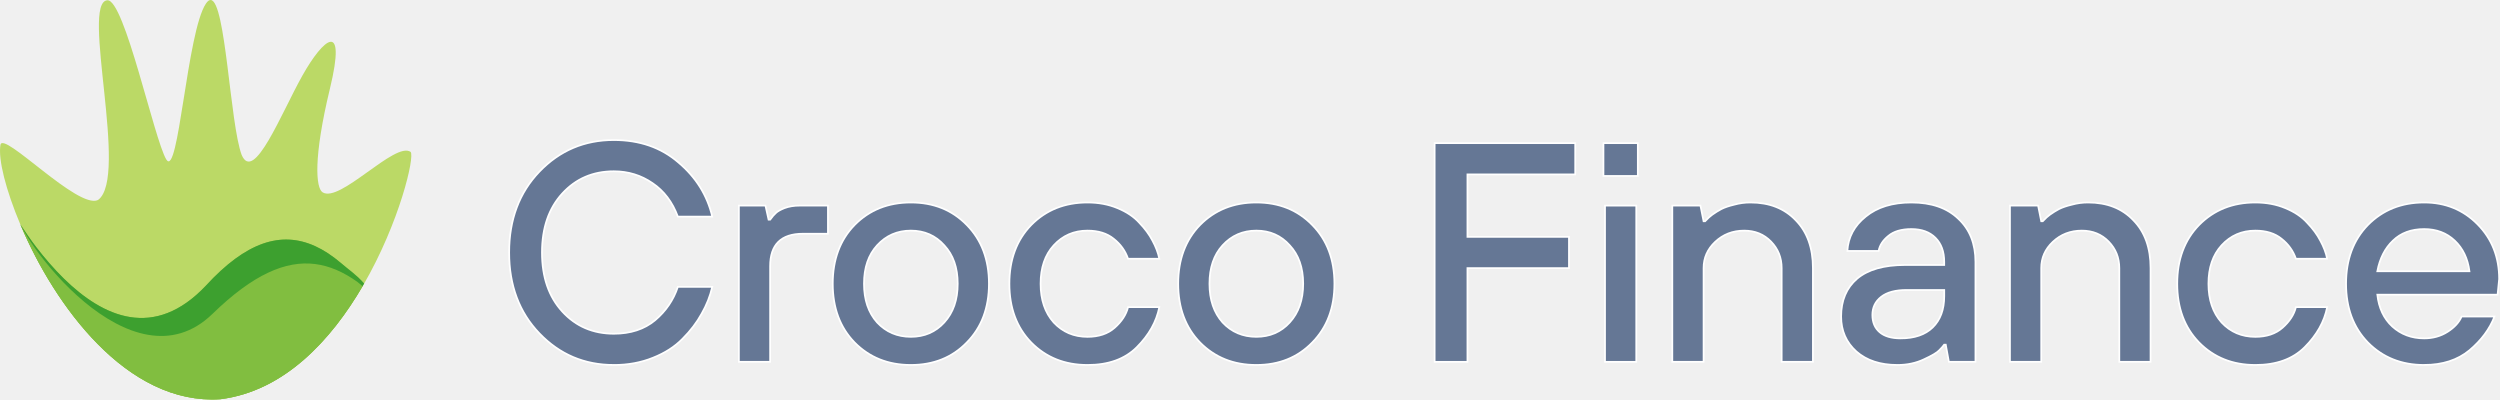
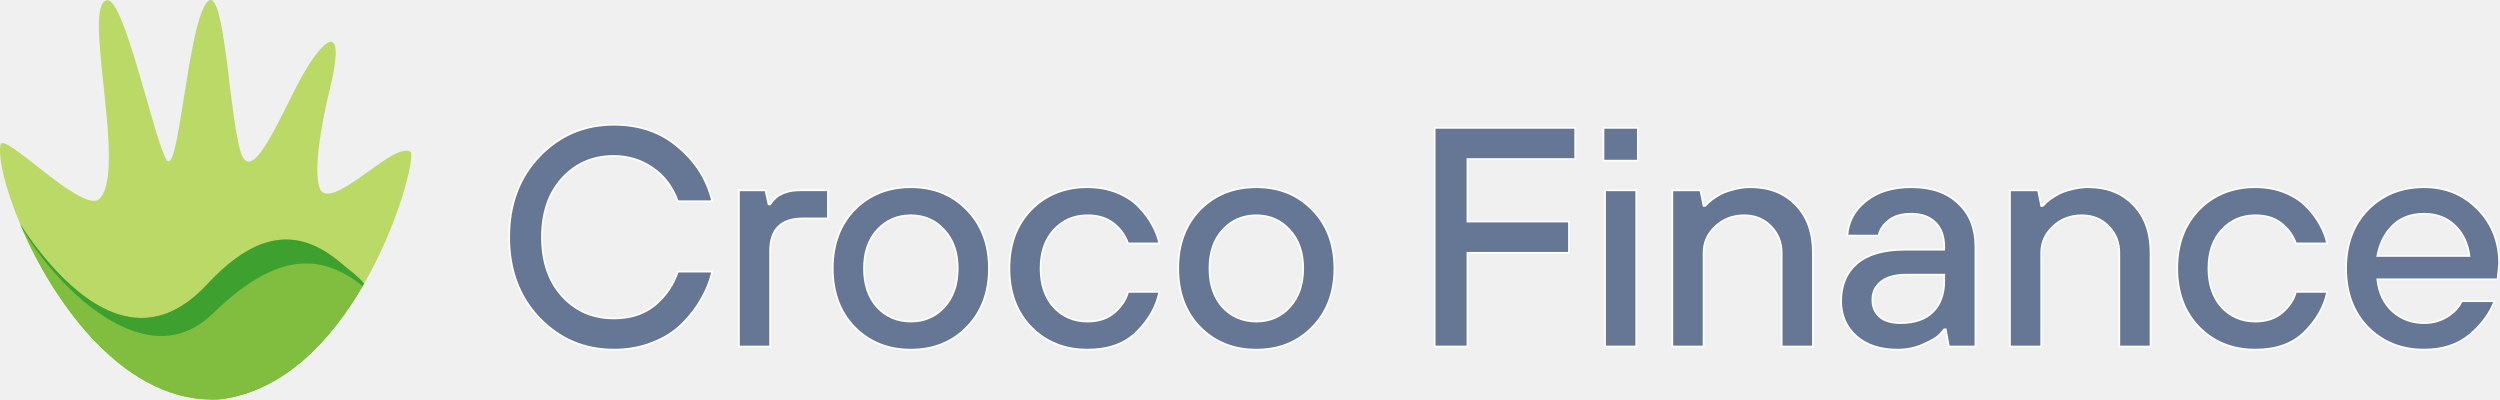
<svg xmlns="http://www.w3.org/2000/svg" width="172.911mm" height="27.63mm" viewBox="0 0 172.911 27.63" version="1.1" id="svg8">
  <defs id="defs2">
    <clipPath clipPathUnits="userSpaceOnUse" id="clipPath1720">
      <circle r="18.456" cy="-489.97" cx="36.694" id="circle1722" style="opacity:1;fill:none;fill-opacity:1;stroke:#000000;stroke-width:0.046;stroke-linecap:round;stroke-linejoin:round;stroke-miterlimit:4;stroke-dasharray:none;stroke-dashoffset:0;stroke-opacity:1" />
    </clipPath>
  </defs>
  <g id="layer1" transform="translate(-556.5962,-103.6531)">
    <text xml:space="preserve" style="font-style:normal;font-weight:normal;font-size:10.583px;line-height:1.25;font-family:sans-serif;letter-spacing:0px;word-spacing:0px;fill:#000000;fill-opacity:1;stroke:none;stroke-width:0.265" x="-75.37" y="-238.074" id="text1439">
      <tspan id="tspan1437" x="-75.37" y="-228.71" style="stroke-width:0.265" />
    </text>
    <flowRoot xml:space="preserve" id="flowRoot1547" style="font-style:normal;font-weight:normal;font-size:40px;line-height:1.25;font-family:sans-serif;letter-spacing:0px;word-spacing:0px;fill:#000000;fill-opacity:1;stroke:none" transform="scale(0.2645833)">
      <flowRegion id="flowRegion1549">
        <rect id="rect1551" width="278.15" height="84.257" x="-75.637" y="-1002.718" />
      </flowRegion>
      <flowPara id="flowPara1553" />
    </flowRoot>
    <path id="path3315" d="m 571.179,103.654 c -0.106,-0.01 -0.22,0.068 -0.343,0.253 -1.312,1.967 -1.897,12.179 -2.74,10.773 -0.843,-1.405 -2.89,-11.091 -4.075,-11.008 -1.86,0.131 1.508,12.267 -0.646,13.813 -1.373,0.678 -6.561,-4.801 -6.748,-3.817 -0.167,1.007 0.37,3.118 1.372,5.501 2.299,5.471 7.32,12.535 13.853,12.094 4.432,-0.565 7.676,-4.122 9.845,-7.847 2.544,-4.369 3.606,-8.97 3.296,-9.259 -1.07,-0.742 -4.893,3.567 -6.087,2.796 -0.462,-0.298 -0.656,-2.348 0.511,-7.175 1.167,-4.827 -0.449,-3.494 -1.906,-0.897 -1.457,2.596 -3.359,7.473 -4.202,5.483 -0.806,-2.165 -1.103,-10.609 -2.128,-10.709 z" style="fill:#bbd966;fill-opacity:1;stroke:none;stroke-width:1.255;stroke-linecap:butt;stroke-linejoin:miter;stroke-miterlimit:4;stroke-dasharray:none;stroke-opacity:1" />
    <path id="path3317" d="m 558.048,119.277 c 2.319,5.456 7.312,12.424 13.803,11.986 4.418,-0.563 7.653,-4.1 9.822,-7.813 -0.121,-0.094 -0.242,-0.216 -0.363,-0.303 -0.473,-0.336 -0.95,-0.612 -1.435,-0.82 -0.485,-0.208 -0.979,-0.348 -1.487,-0.412 -0.508,-0.064 -1.03,-0.051 -1.57,0.047 -0.541,0.098 -1.1,0.28 -1.684,0.556 -0.584,0.276 -1.192,0.644 -1.829,1.114 -0.637,0.47 -1.303,1.041 -2.004,1.723 -0.35,0.341 -0.71,0.619 -1.075,0.84 -0.366,0.221 -0.738,0.385 -1.114,0.498 -0.376,0.113 -0.756,0.176 -1.137,0.193 -0.382,0.017 -0.765,-0.01 -1.147,-0.077 -0.383,-0.066 -0.764,-0.171 -1.143,-0.309 -0.379,-0.138 -0.754,-0.309 -1.124,-0.507 -0.37,-0.198 -0.735,-0.423 -1.091,-0.669 -0.357,-0.246 -0.705,-0.513 -1.044,-0.794 -0.677,-0.564 -1.313,-1.188 -1.888,-1.823 -0.576,-0.636 -1.091,-1.284 -1.528,-1.896 -0.398,-0.558 -0.709,-1.071 -0.961,-1.533 z" style="fill:#81be40;fill-opacity:1;stroke:none;stroke-width:1.255;stroke-linecap:butt;stroke-linejoin:miter;stroke-miterlimit:4;stroke-dasharray:none;stroke-opacity:1" />
    <path id="path3319" d="m 557.998,119.17 c 0.015,0.035 0.035,0.073 0.05,0.108 2.319,5.456 7.312,12.424 13.803,11.986 4.418,-0.563 7.653,-4.1 9.822,-7.813 0.01,-0.012 0.016,-0.023 0.023,-0.035 -0.512,-0.596 -1.022,-1.149 -1.531,-1.581 -0.294,-0.249 -0.587,-0.47 -0.881,-0.663 -0.294,-0.193 -0.589,-0.357 -0.885,-0.492 -0.296,-0.135 -0.592,-0.24 -0.89,-0.316 -0.298,-0.076 -0.598,-0.122 -0.899,-0.137 -0.302,-0.015 -0.606,0 -0.912,0.047 -0.306,0.047 -0.615,0.125 -0.928,0.235 -0.312,0.11 -0.628,0.252 -0.947,0.427 -0.319,0.175 -0.641,0.382 -0.968,0.623 -0.327,0.241 -0.658,0.515 -0.994,0.823 -0.336,0.308 -0.676,0.65 -1.022,1.027 -0.446,0.472 -0.892,0.861 -1.336,1.174 -0.444,0.313 -0.885,0.55 -1.323,0.72 -0.438,0.17 -0.872,0.273 -1.302,0.317 -0.429,0.044 -0.854,0.029 -1.272,-0.036 -0.418,-0.065 -0.829,-0.181 -1.232,-0.339 -0.403,-0.158 -0.798,-0.358 -1.184,-0.592 -0.386,-0.234 -0.761,-0.501 -1.126,-0.794 -0.365,-0.293 -0.719,-0.611 -1.06,-0.946 -0.682,-0.67 -1.315,-1.408 -1.885,-2.146 -0.423,-0.548 -0.772,-1.074 -1.122,-1.595 z" style="fill:#81be40;fill-opacity:1;stroke:none;stroke-width:1.255;stroke-linecap:butt;stroke-linejoin:miter;stroke-miterlimit:4;stroke-dasharray:none;stroke-opacity:1" />
    <path id="path3321" d="m 558.048,119.277 c 0.252,0.463 0.563,0.975 0.961,1.533 0.436,0.612 0.952,1.26 1.528,1.896 0.576,0.636 1.211,1.26 1.888,1.823 0.338,0.282 0.687,0.549 1.044,0.794 0.357,0.246 0.722,0.471 1.091,0.669 0.37,0.198 0.745,0.369 1.124,0.507 0.379,0.138 0.76,0.243 1.143,0.309 0.383,0.066 0.766,0.094 1.147,0.077 0.382,-0.017 0.761,-0.08 1.137,-0.193 0.376,-0.113 0.748,-0.277 1.114,-0.498 0.366,-0.221 0.725,-0.499 1.075,-0.84 0.701,-0.681 1.367,-1.253 2.004,-1.723 0.637,-0.47 1.245,-0.839 1.829,-1.114 0.584,-0.276 1.143,-0.458 1.684,-0.556 0.541,-0.098 1.063,-0.111 1.57,-0.047 0.508,0.064 1.002,0.204 1.487,0.412 0.485,0.208 0.962,0.484 1.435,0.82 0.121,0.086 0.242,0.209 0.363,0.303 0.01,-0.012 0.105,-0.175 0.112,-0.186 -0.512,-0.596 -1.111,-0.997 -1.62,-1.429 -0.294,-0.249 -0.587,-0.47 -0.881,-0.663 -0.294,-0.193 -0.589,-0.357 -0.884,-0.492 -0.296,-0.135 -0.592,-0.24 -0.89,-0.316 -0.298,-0.076 -0.598,-0.122 -0.899,-0.137 -0.302,-0.015 -0.606,0 -0.912,0.047 -0.306,0.047 -0.616,0.125 -0.928,0.235 -0.312,0.11 -0.628,0.252 -0.947,0.427 -0.319,0.175 -0.641,0.382 -0.968,0.623 -0.327,0.241 -0.658,0.515 -0.994,0.823 -0.336,0.308 -0.676,0.65 -1.022,1.027 -0.446,0.472 -0.892,0.861 -1.336,1.174 -0.444,0.313 -0.885,0.55 -1.323,0.72 -0.438,0.17 -0.872,0.273 -1.302,0.317 -0.429,0.044 -0.854,0.029 -1.271,-0.036 -0.418,-0.065 -0.829,-0.181 -1.232,-0.339 -0.403,-0.158 -0.798,-0.358 -1.184,-0.592 -0.385,-0.234 -0.761,-0.501 -1.126,-0.794 -0.365,-0.293 -0.719,-0.611 -1.06,-0.946 -0.683,-0.67 -1.315,-1.408 -1.885,-2.146 -0.423,-0.548 -0.772,-1.074 -1.122,-1.595 0.015,0.035 0.035,0.073 0.05,0.108 z" style="fill:#3da02f;fill-opacity:1;stroke:none;stroke-width:1.255;stroke-linecap:butt;stroke-linejoin:miter;stroke-miterlimit:4;stroke-dasharray:none;stroke-opacity:1" />
-     <path id="path7328" style="font-style:normal;font-variant:normal;font-weight:500;font-stretch:normal;font-size:21.607px;line-height:1.25;font-family:'TT Hoves';-inkscape-font-specification:'TT Hoves Medium';letter-spacing:-0.315px;word-spacing:0px;fill:#657795;fill-opacity:1;stroke:#ffffff;stroke-width:0.12;stroke-miterlimit:4;stroke-dasharray:none;stroke-opacity:1" d="m 599.05,128.895 q -3.047,0 -5.142,-2.182 -2.096,-2.182 -2.096,-5.596 0,-3.414 2.096,-5.596 2.096,-2.182 5.142,-2.182 2.679,0 4.473,1.556 1.815,1.534 2.334,3.738 h -2.377 q -0.562,-1.512 -1.75,-2.312 -1.188,-0.821 -2.679,-0.821 -2.161,0 -3.565,1.534 -1.404,1.534 -1.404,4.084 0,2.55 1.404,4.084 1.404,1.534 3.565,1.534 1.729,0 2.852,-0.929 1.124,-0.951 1.577,-2.312 h 2.377 q -0.216,0.951 -0.735,1.858 -0.497,0.907 -1.318,1.729 -0.799,0.821 -2.053,1.318 -1.232,0.497 -2.701,0.497 z" />
-     <path id="path7330" style="font-style:normal;font-variant:normal;font-weight:500;font-stretch:normal;font-size:21.607px;line-height:1.25;font-family:'TT Hoves';-inkscape-font-specification:'TT Hoves Medium';letter-spacing:-0.315px;word-spacing:0px;fill:#657795;fill-opacity:1;stroke:#ffffff;stroke-width:0.12;stroke-miterlimit:4;stroke-dasharray:none;stroke-opacity:1" d="m 607.701,128.679 v -10.804 h 1.837 l 0.216,0.972 h 0.108 q 0.216,-0.302 0.389,-0.454 0.173,-0.173 0.605,-0.346 0.454,-0.173 1.059,-0.173 h 1.945 v 1.945 h -1.729 q -2.269,0 -2.269,2.247 v 6.612 z" />
-     <path id="path7332" style="font-style:normal;font-variant:normal;font-weight:500;font-stretch:normal;font-size:21.607px;line-height:1.25;font-family:'TT Hoves';-inkscape-font-specification:'TT Hoves Medium';letter-spacing:-0.315px;word-spacing:0px;fill:#657795;fill-opacity:1;stroke:#ffffff;stroke-width:0.12;stroke-miterlimit:4;stroke-dasharray:none;stroke-opacity:1" d="m 623.462,127.339 q -1.512,1.556 -3.868,1.556 -2.355,0 -3.889,-1.556 -1.512,-1.556 -1.512,-4.062 0,-2.506 1.512,-4.062 1.534,-1.556 3.889,-1.556 2.355,0 3.868,1.556 1.534,1.556 1.534,4.062 0,2.506 -1.534,4.062 z m -6.201,-1.383 q 0.929,0.994 2.334,0.994 1.404,0 2.312,-0.994 0.929,-1.016 0.929,-2.679 0,-1.664 -0.929,-2.658 -0.907,-1.016 -2.312,-1.016 -1.404,0 -2.334,1.016 -0.907,0.994 -0.907,2.658 0,1.664 0.907,2.679 z" />
-     <path id="path7334" style="font-style:normal;font-variant:normal;font-weight:500;font-stretch:normal;font-size:21.607px;line-height:1.25;font-family:'TT Hoves';-inkscape-font-specification:'TT Hoves Medium';letter-spacing:-0.315px;word-spacing:0px;fill:#657795;fill-opacity:1;stroke:#ffffff;stroke-width:0.12;stroke-miterlimit:4;stroke-dasharray:none;stroke-opacity:1" d="m 631.811,128.895 q -2.355,0 -3.889,-1.556 -1.512,-1.556 -1.512,-4.062 0,-2.506 1.512,-4.062 1.534,-1.556 3.889,-1.556 1.145,0 2.074,0.389 0.951,0.389 1.512,1.016 0.583,0.605 0.907,1.232 0.346,0.627 0.475,1.253 h -2.161 q -0.281,-0.821 -0.994,-1.383 -0.691,-0.562 -1.815,-0.562 -1.404,0 -2.334,1.016 -0.907,0.994 -0.907,2.658 0,1.664 0.907,2.679 0.929,0.994 2.334,0.994 1.167,0 1.88,-0.627 0.735,-0.648 0.929,-1.426 h 2.161 q -0.302,1.512 -1.556,2.766 -1.232,1.232 -3.414,1.232 z" />
-     <path id="path7336" style="font-style:normal;font-variant:normal;font-weight:500;font-stretch:normal;font-size:21.607px;line-height:1.25;font-family:'TT Hoves';-inkscape-font-specification:'TT Hoves Medium';letter-spacing:-0.315px;word-spacing:0px;fill:#657795;fill-opacity:1;stroke:#ffffff;stroke-width:0.12;stroke-miterlimit:4;stroke-dasharray:none;stroke-opacity:1" d="m 647.356,127.339 q -1.512,1.556 -3.868,1.556 -2.355,0 -3.889,-1.556 -1.512,-1.556 -1.512,-4.062 0,-2.506 1.512,-4.062 1.534,-1.556 3.889,-1.556 2.355,0 3.868,1.556 1.534,1.556 1.534,4.062 0,2.506 -1.534,4.062 z m -6.201,-1.383 q 0.929,0.994 2.334,0.994 1.404,0 2.312,-0.994 0.929,-1.016 0.929,-2.679 0,-1.664 -0.929,-2.658 -0.907,-1.016 -2.312,-1.016 -1.404,0 -2.334,1.016 -0.907,0.994 -0.907,2.658 0,1.664 0.907,2.679 z" />
-     <path id="path7338" style="font-style:normal;font-variant:normal;font-weight:500;font-stretch:normal;font-size:21.607px;line-height:1.25;font-family:'TT Hoves';-inkscape-font-specification:'TT Hoves Medium';letter-spacing:-0.315px;word-spacing:0px;fill:#657795;fill-opacity:1;stroke:#ffffff;stroke-width:0.12;stroke-miterlimit:4;stroke-dasharray:none;stroke-opacity:1" d="m 655.822,128.679 v -15.125 h 9.723 v 2.161 h -7.454 v 4.321 h 7.022 v 2.161 h -7.022 v 6.482 z" />
-     <path id="path7340" style="font-style:normal;font-variant:normal;font-weight:500;font-stretch:normal;font-size:21.607px;line-height:1.25;font-family:'TT Hoves';-inkscape-font-specification:'TT Hoves Medium';letter-spacing:-0.315px;word-spacing:0px;fill:#657795;fill-opacity:1;stroke:#ffffff;stroke-width:0.12;stroke-miterlimit:4;stroke-dasharray:none;stroke-opacity:1" d="m 667.606,128.679 v -10.804 h 2.161 v 10.804 z m -0.108,-12.856 v -2.269 h 2.377 v 2.269 z" />
-     <path id="path7342" style="font-style:normal;font-variant:normal;font-weight:500;font-stretch:normal;font-size:21.607px;line-height:1.25;font-family:'TT Hoves';-inkscape-font-specification:'TT Hoves Medium';letter-spacing:-0.315px;word-spacing:0px;fill:#657795;fill-opacity:1;stroke:#ffffff;stroke-width:0.12;stroke-miterlimit:4;stroke-dasharray:none;stroke-opacity:1" d="m 672.261,128.679 v -10.804 h 1.945 l 0.216,1.08 h 0.108 q 0.043,-0.043 0.13,-0.13 0.086,-0.108 0.367,-0.324 0.302,-0.216 0.627,-0.389 0.346,-0.173 0.886,-0.302 0.54,-0.151 1.124,-0.151 1.966,0 3.133,1.232 1.188,1.21 1.188,3.306 v 6.482 h -2.161 v -6.482 q 0,-1.08 -0.735,-1.837 -0.735,-0.756 -1.858,-0.756 -1.188,0 -2.009,0.778 -0.799,0.756 -0.799,1.815 v 6.482 z" />
-     <path id="path7344" style="font-style:normal;font-variant:normal;font-weight:500;font-stretch:normal;font-size:21.607px;line-height:1.25;font-family:'TT Hoves';-inkscape-font-specification:'TT Hoves Medium';letter-spacing:-0.315px;word-spacing:0px;fill:#657795;fill-opacity:1;stroke:#ffffff;stroke-width:0.12;stroke-miterlimit:4;stroke-dasharray:none;stroke-opacity:1" d="m 687.827,128.895 q -1.772,0 -2.831,-0.929 -1.059,-0.951 -1.059,-2.42 0,-1.664 1.102,-2.614 1.124,-0.951 3.327,-0.951 h 2.701 v -0.216 q 0,-1.059 -0.605,-1.664 -0.605,-0.605 -1.664,-0.605 -1.037,0 -1.599,0.475 -0.562,0.454 -0.67,1.037 h -2.161 q 0.086,-1.426 1.275,-2.377 1.188,-0.972 3.155,-0.972 2.074,0 3.241,1.124 1.188,1.102 1.188,2.982 v 6.914 h -1.837 l -0.216,-1.188 h -0.108 q -0.108,0.151 -0.346,0.389 -0.216,0.238 -1.059,0.627 -0.821,0.389 -1.837,0.389 z m 0.216,-1.837 q 1.448,0 2.226,-0.756 0.799,-0.778 0.799,-2.161 v -0.432 h -2.593 q -1.167,0 -1.772,0.475 -0.605,0.475 -0.605,1.253 0,0.756 0.497,1.188 0.497,0.432 1.448,0.432 z" />
-     <path id="path7346" style="font-style:normal;font-variant:normal;font-weight:500;font-stretch:normal;font-size:21.607px;line-height:1.25;font-family:'TT Hoves';-inkscape-font-specification:'TT Hoves Medium';letter-spacing:-0.315px;word-spacing:0px;fill:#657795;fill-opacity:1;stroke:#ffffff;stroke-width:0.12;stroke-miterlimit:4;stroke-dasharray:none;stroke-opacity:1" d="m 695.614,128.679 v -10.804 h 1.945 l 0.216,1.08 h 0.108 q 0.043,-0.043 0.13,-0.13 0.086,-0.108 0.367,-0.324 0.302,-0.216 0.627,-0.389 0.346,-0.173 0.886,-0.302 0.54,-0.151 1.124,-0.151 1.966,0 3.133,1.232 1.188,1.21 1.188,3.306 v 6.482 h -2.161 v -6.482 q 0,-1.08 -0.735,-1.837 -0.735,-0.756 -1.858,-0.756 -1.188,0 -2.009,0.778 -0.799,0.756 -0.799,1.815 v 6.482 z" />
-     <path id="path7348" style="font-style:normal;font-variant:normal;font-weight:500;font-stretch:normal;font-size:21.607px;line-height:1.25;font-family:'TT Hoves';-inkscape-font-specification:'TT Hoves Medium';letter-spacing:-0.315px;word-spacing:0px;fill:#657795;fill-opacity:1;stroke:#ffffff;stroke-width:0.12;stroke-miterlimit:4;stroke-dasharray:none;stroke-opacity:1" d="m 712.585,128.895 q -2.355,0 -3.889,-1.556 -1.512,-1.556 -1.512,-4.062 0,-2.506 1.512,-4.062 1.534,-1.556 3.889,-1.556 1.145,0 2.074,0.389 0.951,0.389 1.512,1.016 0.583,0.605 0.907,1.232 0.346,0.627 0.475,1.253 h -2.161 q -0.281,-0.821 -0.994,-1.383 -0.691,-0.562 -1.815,-0.562 -1.404,0 -2.334,1.016 -0.907,0.994 -0.907,2.658 0,1.664 0.907,2.679 0.929,0.994 2.334,0.994 1.167,0 1.88,-0.627 0.735,-0.648 0.929,-1.426 h 2.161 q -0.302,1.512 -1.556,2.766 -1.232,1.232 -3.414,1.232 z" />
-     <path id="path7350" style="font-style:normal;font-variant:normal;font-weight:500;font-stretch:normal;font-size:21.607px;line-height:1.25;font-family:'TT Hoves';-inkscape-font-specification:'TT Hoves Medium';letter-spacing:-0.315px;word-spacing:0px;fill:#657795;fill-opacity:1;stroke:#ffffff;stroke-width:0.12;stroke-miterlimit:4;stroke-dasharray:none;stroke-opacity:1" d="m 724.262,128.895 q -2.355,0 -3.889,-1.556 -1.512,-1.556 -1.512,-4.062 0,-2.506 1.512,-4.062 1.534,-1.556 3.889,-1.556 2.204,0 3.695,1.512 1.491,1.512 1.491,3.781 l -0.108,1.08 h -8.319 q 0.151,1.383 1.037,2.204 0.907,0.821 2.204,0.821 0.907,0 1.621,-0.454 0.713,-0.454 0.972,-1.059 h 2.269 q -0.497,1.296 -1.729,2.334 -1.232,1.016 -3.133,1.016 z m -3.241,-6.482 h 6.374 q -0.173,-1.318 -1.016,-2.117 -0.843,-0.799 -2.117,-0.799 -1.34,0 -2.161,0.799 -0.821,0.778 -1.08,2.117 z" />
+     <path id="path7328" style="font-style:normal;font-variant:normal;font-weight:500;font-stretch:normal;font-size:21.607px;line-height:1.25;font-family:'TT Hoves';-inkscape-font-specification:'TT Hoves Medium';letter-spacing:-0.315px;word-spacing:0px;fill:#657795;fill-opacity:1;stroke:#ffffff;stroke-width:0.12;stroke-miterlimit:4;stroke-dasharray:none;stroke-opacity:1" d="m 599.05,127.836 q -3.047,0 -5.142,-2.182 -2.096,-2.182 -2.096,-5.596 0,-3.414 2.096,-5.596 2.096,-2.182 5.142,-2.182 2.679,0 4.473,1.556 1.815,1.534 2.334,3.738 h -2.377 q -0.562,-1.512 -1.75,-2.312 -1.188,-0.821 -2.679,-0.821 -2.161,0 -3.565,1.534 -1.404,1.534 -1.404,4.084 0,2.55 1.404,4.084 1.404,1.534 3.565,1.534 1.729,0 2.852,-0.929 1.124,-0.951 1.577,-2.312 h 2.377 q -0.216,0.951 -0.735,1.858 -0.497,0.907 -1.318,1.729 -0.799,0.821 -2.053,1.318 -1.232,0.497 -2.701,0.497 z" />
+     <path id="path7330" style="font-style:normal;font-variant:normal;font-weight:500;font-stretch:normal;font-size:21.607px;line-height:1.25;font-family:'TT Hoves';-inkscape-font-specification:'TT Hoves Medium';letter-spacing:-0.315px;word-spacing:0px;fill:#657795;fill-opacity:1;stroke:#ffffff;stroke-width:0.12;stroke-miterlimit:4;stroke-dasharray:none;stroke-opacity:1" d="m 607.701,127.62 v -10.804 h 1.837 l 0.216,0.972 h 0.108 q 0.216,-0.302 0.389,-0.454 0.173,-0.173 0.605,-0.346 0.454,-0.173 1.059,-0.173 h 1.945 v 1.945 h -1.729 q -2.269,0 -2.269,2.247 v 6.612 z" />
+     <path id="path7332" style="font-style:normal;font-variant:normal;font-weight:500;font-stretch:normal;font-size:21.607px;line-height:1.25;font-family:'TT Hoves';-inkscape-font-specification:'TT Hoves Medium';letter-spacing:-0.315px;word-spacing:0px;fill:#657795;fill-opacity:1;stroke:#ffffff;stroke-width:0.12;stroke-miterlimit:4;stroke-dasharray:none;stroke-opacity:1" d="m 623.462,126.281 q -1.512,1.556 -3.868,1.556 -2.355,0 -3.889,-1.556 -1.512,-1.556 -1.512,-4.062 0,-2.506 1.512,-4.062 1.534,-1.556 3.889,-1.556 2.355,0 3.868,1.556 1.534,1.556 1.534,4.062 0,2.506 -1.534,4.062 z m -6.201,-1.383 q 0.929,0.994 2.334,0.994 1.404,0 2.312,-0.994 0.929,-1.016 0.929,-2.679 0,-1.664 -0.929,-2.658 -0.907,-1.016 -2.312,-1.016 -1.404,0 -2.334,1.016 -0.907,0.994 -0.907,2.658 0,1.664 0.907,2.679 z" />
+     <path id="path7334" style="font-style:normal;font-variant:normal;font-weight:500;font-stretch:normal;font-size:21.607px;line-height:1.25;font-family:'TT Hoves';-inkscape-font-specification:'TT Hoves Medium';letter-spacing:-0.315px;word-spacing:0px;fill:#657795;fill-opacity:1;stroke:#ffffff;stroke-width:0.12;stroke-miterlimit:4;stroke-dasharray:none;stroke-opacity:1" d="m 631.811,127.836 q -2.355,0 -3.889,-1.556 -1.512,-1.556 -1.512,-4.062 0,-2.506 1.512,-4.062 1.534,-1.556 3.889,-1.556 1.145,0 2.074,0.389 0.951,0.389 1.512,1.016 0.583,0.605 0.907,1.232 0.346,0.627 0.475,1.253 h -2.161 q -0.281,-0.821 -0.994,-1.383 -0.691,-0.562 -1.815,-0.562 -1.404,0 -2.334,1.016 -0.907,0.994 -0.907,2.658 0,1.664 0.907,2.679 0.929,0.994 2.334,0.994 1.167,0 1.88,-0.627 0.735,-0.648 0.929,-1.426 h 2.161 q -0.302,1.512 -1.556,2.766 -1.232,1.232 -3.414,1.232 z" />
+     <path id="path7336" style="font-style:normal;font-variant:normal;font-weight:500;font-stretch:normal;font-size:21.607px;line-height:1.25;font-family:'TT Hoves';-inkscape-font-specification:'TT Hoves Medium';letter-spacing:-0.315px;word-spacing:0px;fill:#657795;fill-opacity:1;stroke:#ffffff;stroke-width:0.12;stroke-miterlimit:4;stroke-dasharray:none;stroke-opacity:1" d="m 647.356,126.281 q -1.512,1.556 -3.868,1.556 -2.355,0 -3.889,-1.556 -1.512,-1.556 -1.512,-4.062 0,-2.506 1.512,-4.062 1.534,-1.556 3.889,-1.556 2.355,0 3.868,1.556 1.534,1.556 1.534,4.062 0,2.506 -1.534,4.062 z m -6.201,-1.383 q 0.929,0.994 2.334,0.994 1.404,0 2.312,-0.994 0.929,-1.016 0.929,-2.679 0,-1.664 -0.929,-2.658 -0.907,-1.016 -2.312,-1.016 -1.404,0 -2.334,1.016 -0.907,0.994 -0.907,2.658 0,1.664 0.907,2.679 z" />
+     <path id="path7338" style="font-style:normal;font-variant:normal;font-weight:500;font-stretch:normal;font-size:21.607px;line-height:1.25;font-family:'TT Hoves';-inkscape-font-specification:'TT Hoves Medium';letter-spacing:-0.315px;word-spacing:0px;fill:#657795;fill-opacity:1;stroke:#ffffff;stroke-width:0.12;stroke-miterlimit:4;stroke-dasharray:none;stroke-opacity:1" d="M 655.822,127.62 V 112.495 h 9.723 v 2.161 h -7.454 v 4.321 h 7.022 v 2.161 h -7.022 v 6.482 z" />
+     <path id="path7340" style="font-style:normal;font-variant:normal;font-weight:500;font-stretch:normal;font-size:21.607px;line-height:1.25;font-family:'TT Hoves';-inkscape-font-specification:'TT Hoves Medium';letter-spacing:-0.315px;word-spacing:0px;fill:#657795;fill-opacity:1;stroke:#ffffff;stroke-width:0.12;stroke-miterlimit:4;stroke-dasharray:none;stroke-opacity:1" d="m 667.606,127.62 v -10.804 h 2.161 v 10.804 z m -0.108,-12.856 v -2.269 h 2.377 v 2.269 z" />
+     <path id="path7342" style="font-style:normal;font-variant:normal;font-weight:500;font-stretch:normal;font-size:21.607px;line-height:1.25;font-family:'TT Hoves';-inkscape-font-specification:'TT Hoves Medium';letter-spacing:-0.315px;word-spacing:0px;fill:#657795;fill-opacity:1;stroke:#ffffff;stroke-width:0.12;stroke-miterlimit:4;stroke-dasharray:none;stroke-opacity:1" d="m 672.261,127.62 v -10.804 h 1.945 l 0.216,1.08 h 0.108 q 0.043,-0.043 0.13,-0.13 0.086,-0.108 0.367,-0.324 0.302,-0.216 0.627,-0.389 0.346,-0.173 0.886,-0.302 0.54,-0.151 1.124,-0.151 1.966,0 3.133,1.232 1.188,1.21 1.188,3.306 v 6.482 h -2.161 v -6.482 q 0,-1.08 -0.735,-1.837 -0.735,-0.756 -1.858,-0.756 -1.188,0 -2.009,0.778 -0.799,0.756 -0.799,1.815 v 6.482 z" />
+     <path id="path7344" style="font-style:normal;font-variant:normal;font-weight:500;font-stretch:normal;font-size:21.607px;line-height:1.25;font-family:'TT Hoves';-inkscape-font-specification:'TT Hoves Medium';letter-spacing:-0.315px;word-spacing:0px;fill:#657795;fill-opacity:1;stroke:#ffffff;stroke-width:0.12;stroke-miterlimit:4;stroke-dasharray:none;stroke-opacity:1" d="m 687.827,127.836 q -1.772,0 -2.831,-0.929 -1.059,-0.951 -1.059,-2.42 0,-1.664 1.102,-2.614 1.124,-0.951 3.327,-0.951 h 2.701 v -0.216 q 0,-1.059 -0.605,-1.664 -0.605,-0.605 -1.664,-0.605 -1.037,0 -1.599,0.475 -0.562,0.454 -0.67,1.037 h -2.161 q 0.086,-1.426 1.275,-2.377 1.188,-0.972 3.155,-0.972 2.074,0 3.241,1.124 1.188,1.102 1.188,2.982 v 6.914 h -1.837 l -0.216,-1.188 h -0.108 q -0.108,0.151 -0.346,0.389 -0.216,0.238 -1.059,0.627 -0.821,0.389 -1.837,0.389 z m 0.216,-1.837 q 1.448,0 2.226,-0.756 0.799,-0.778 0.799,-2.161 v -0.432 h -2.593 q -1.167,0 -1.772,0.475 -0.605,0.475 -0.605,1.253 0,0.756 0.497,1.188 0.497,0.432 1.448,0.432 z" />
+     <path id="path7346" style="font-style:normal;font-variant:normal;font-weight:500;font-stretch:normal;font-size:21.607px;line-height:1.25;font-family:'TT Hoves';-inkscape-font-specification:'TT Hoves Medium';letter-spacing:-0.315px;word-spacing:0px;fill:#657795;fill-opacity:1;stroke:#ffffff;stroke-width:0.12;stroke-miterlimit:4;stroke-dasharray:none;stroke-opacity:1" d="m 695.614,127.62 v -10.804 h 1.945 l 0.216,1.08 h 0.108 q 0.043,-0.043 0.13,-0.13 0.086,-0.108 0.367,-0.324 0.302,-0.216 0.627,-0.389 0.346,-0.173 0.886,-0.302 0.54,-0.151 1.124,-0.151 1.966,0 3.133,1.232 1.188,1.21 1.188,3.306 v 6.482 h -2.161 v -6.482 q 0,-1.08 -0.735,-1.837 -0.735,-0.756 -1.858,-0.756 -1.188,0 -2.009,0.778 -0.799,0.756 -0.799,1.815 v 6.482 z" />
+     <path id="path7348" style="font-style:normal;font-variant:normal;font-weight:500;font-stretch:normal;font-size:21.607px;line-height:1.25;font-family:'TT Hoves';-inkscape-font-specification:'TT Hoves Medium';letter-spacing:-0.315px;word-spacing:0px;fill:#657795;fill-opacity:1;stroke:#ffffff;stroke-width:0.12;stroke-miterlimit:4;stroke-dasharray:none;stroke-opacity:1" d="m 712.585,127.836 q -2.355,0 -3.889,-1.556 -1.512,-1.556 -1.512,-4.062 0,-2.506 1.512,-4.062 1.534,-1.556 3.889,-1.556 1.145,0 2.074,0.389 0.951,0.389 1.512,1.016 0.583,0.605 0.907,1.232 0.346,0.627 0.475,1.253 h -2.161 q -0.281,-0.821 -0.994,-1.383 -0.691,-0.562 -1.815,-0.562 -1.404,0 -2.334,1.016 -0.907,0.994 -0.907,2.658 0,1.664 0.907,2.679 0.929,0.994 2.334,0.994 1.167,0 1.88,-0.627 0.735,-0.648 0.929,-1.426 h 2.161 q -0.302,1.512 -1.556,2.766 -1.232,1.232 -3.414,1.232 z" />
+     <path id="path7350" style="font-style:normal;font-variant:normal;font-weight:500;font-stretch:normal;font-size:21.607px;line-height:1.25;font-family:'TT Hoves';-inkscape-font-specification:'TT Hoves Medium';letter-spacing:-0.315px;word-spacing:0px;fill:#657795;fill-opacity:1;stroke:#ffffff;stroke-width:0.12;stroke-miterlimit:4;stroke-dasharray:none;stroke-opacity:1" d="m 724.262,127.836 q -2.355,0 -3.889,-1.556 -1.512,-1.556 -1.512,-4.062 0,-2.506 1.512,-4.062 1.534,-1.556 3.889,-1.556 2.204,0 3.695,1.512 1.491,1.512 1.491,3.781 l -0.108,1.08 h -8.319 q 0.151,1.383 1.037,2.204 0.907,0.821 2.204,0.821 0.907,0 1.621,-0.454 0.713,-0.454 0.972,-1.059 h 2.269 q -0.497,1.296 -1.729,2.334 -1.232,1.016 -3.133,1.016 z m -3.241,-6.482 h 6.374 q -0.173,-1.318 -1.016,-2.117 -0.843,-0.799 -2.117,-0.799 -1.34,0 -2.161,0.799 -0.821,0.778 -1.08,2.117 z" />
  </g>
</svg>
